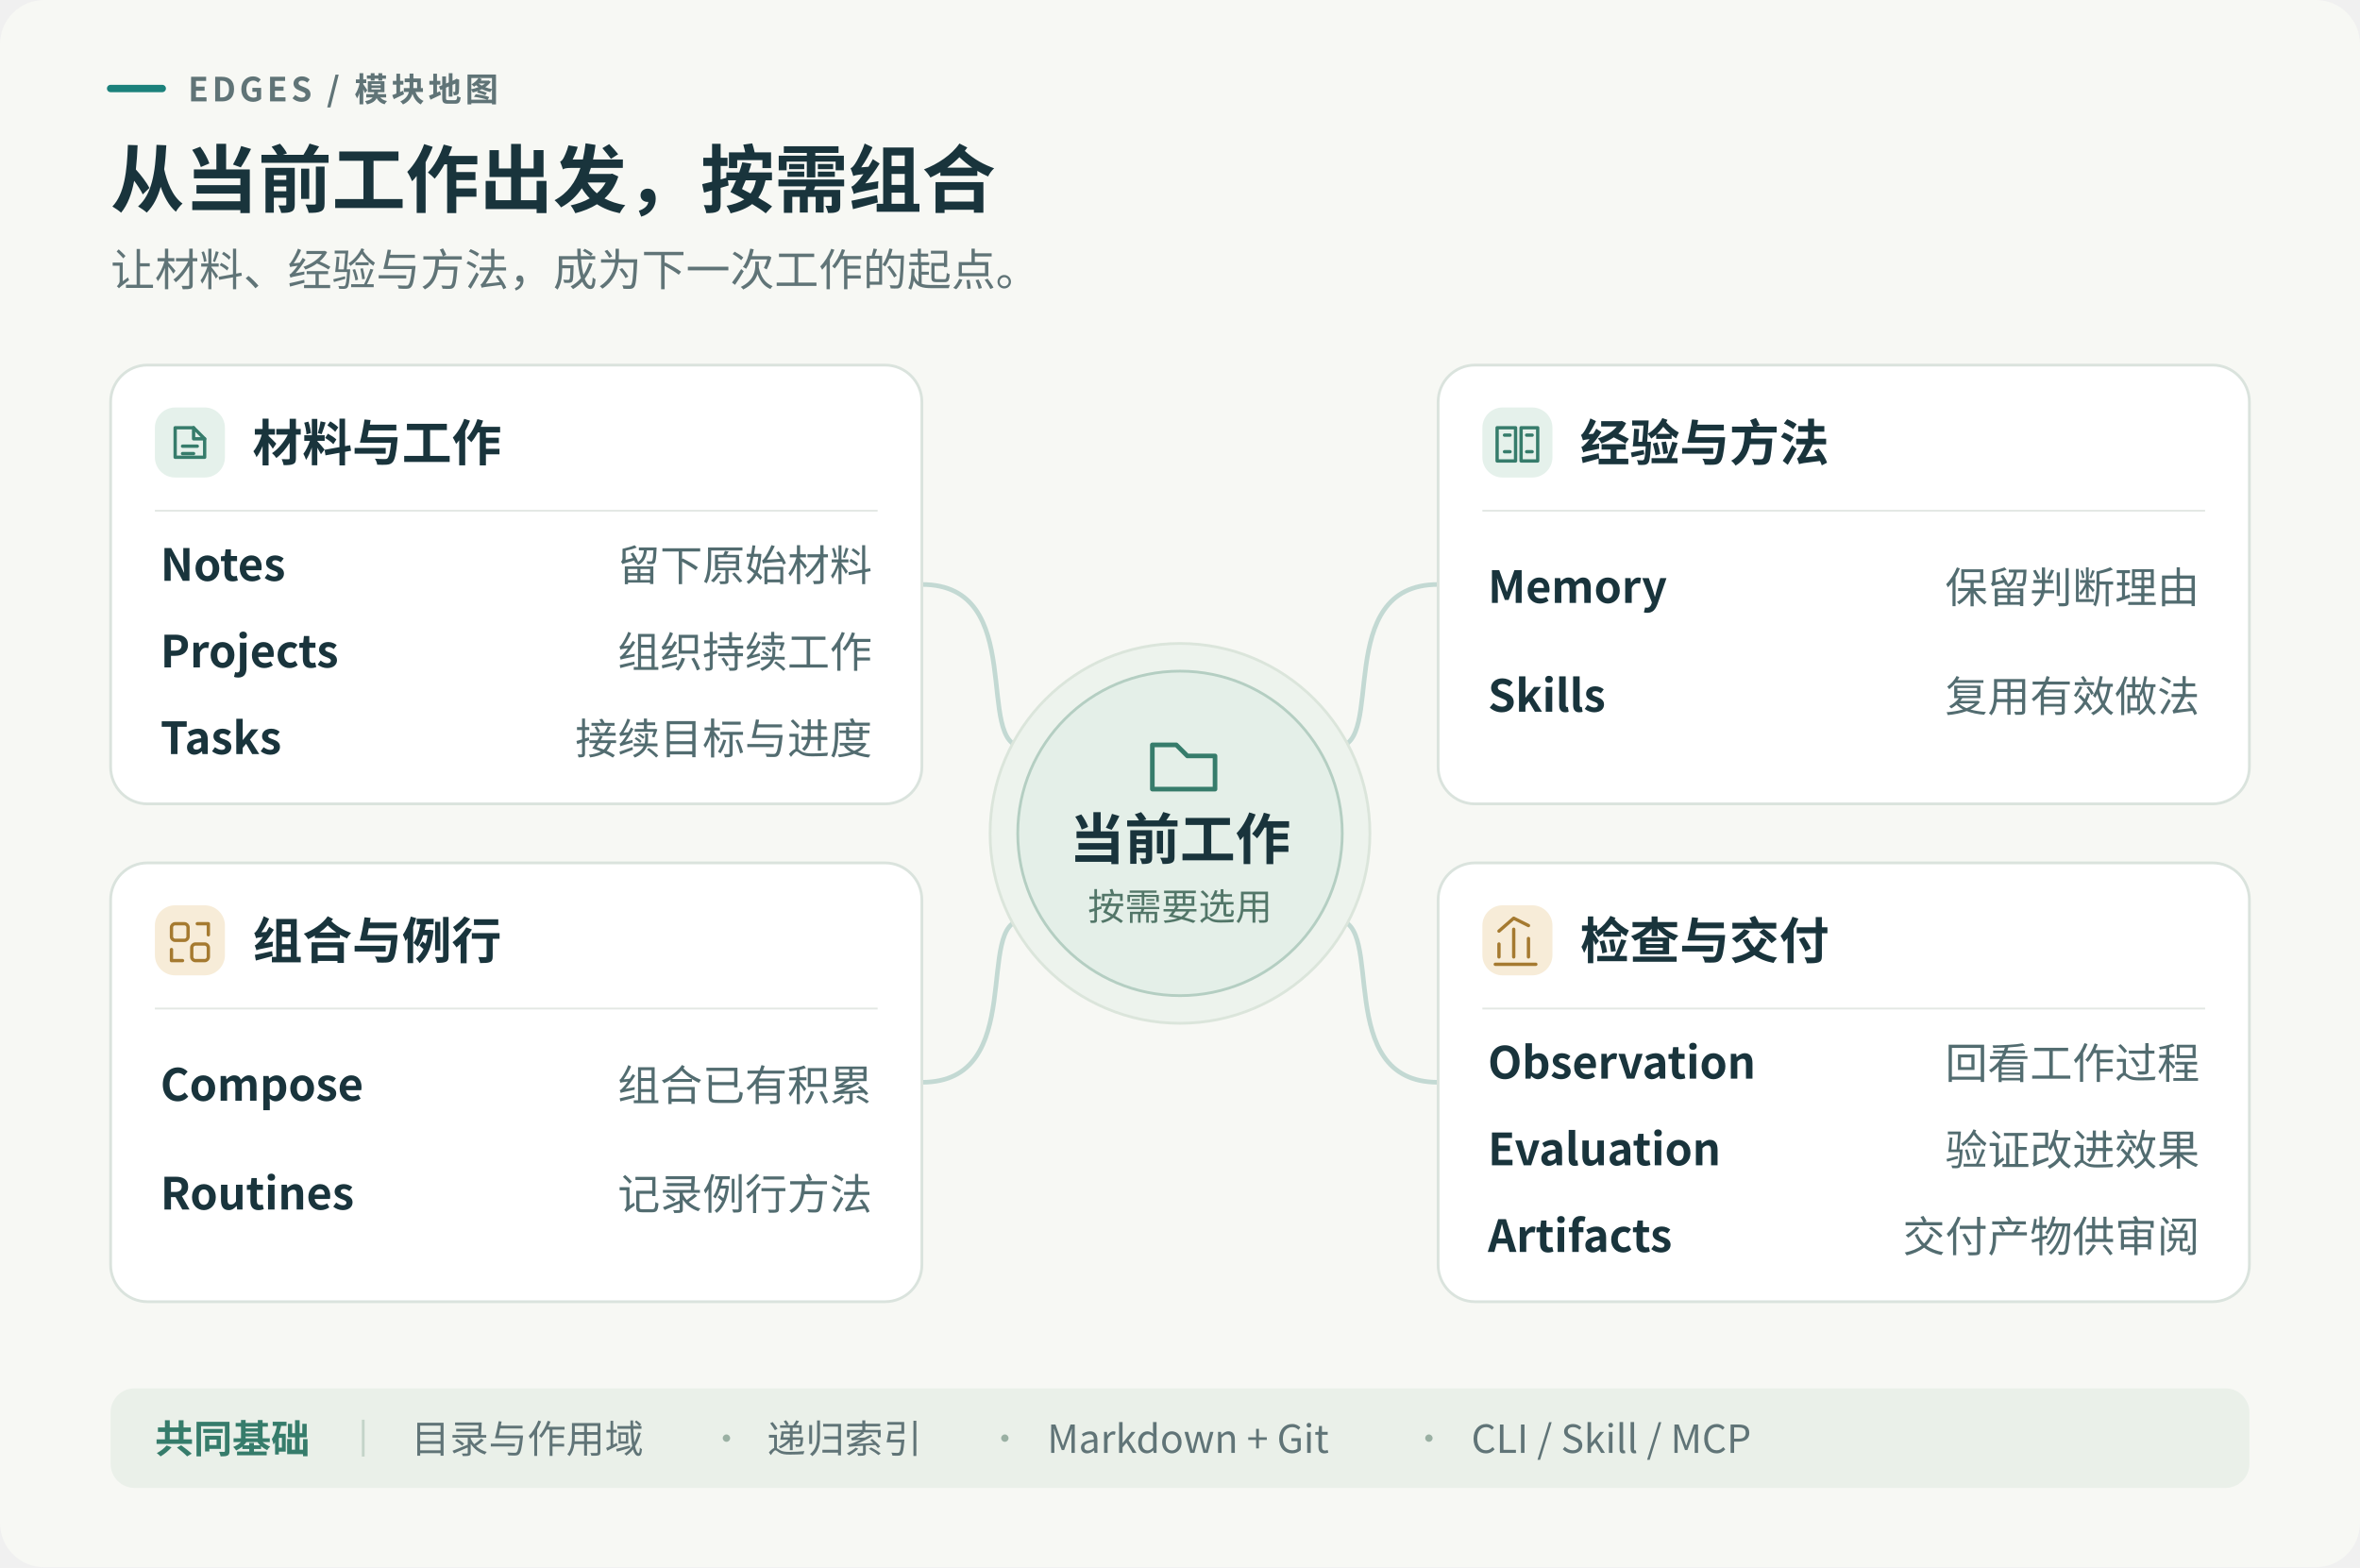
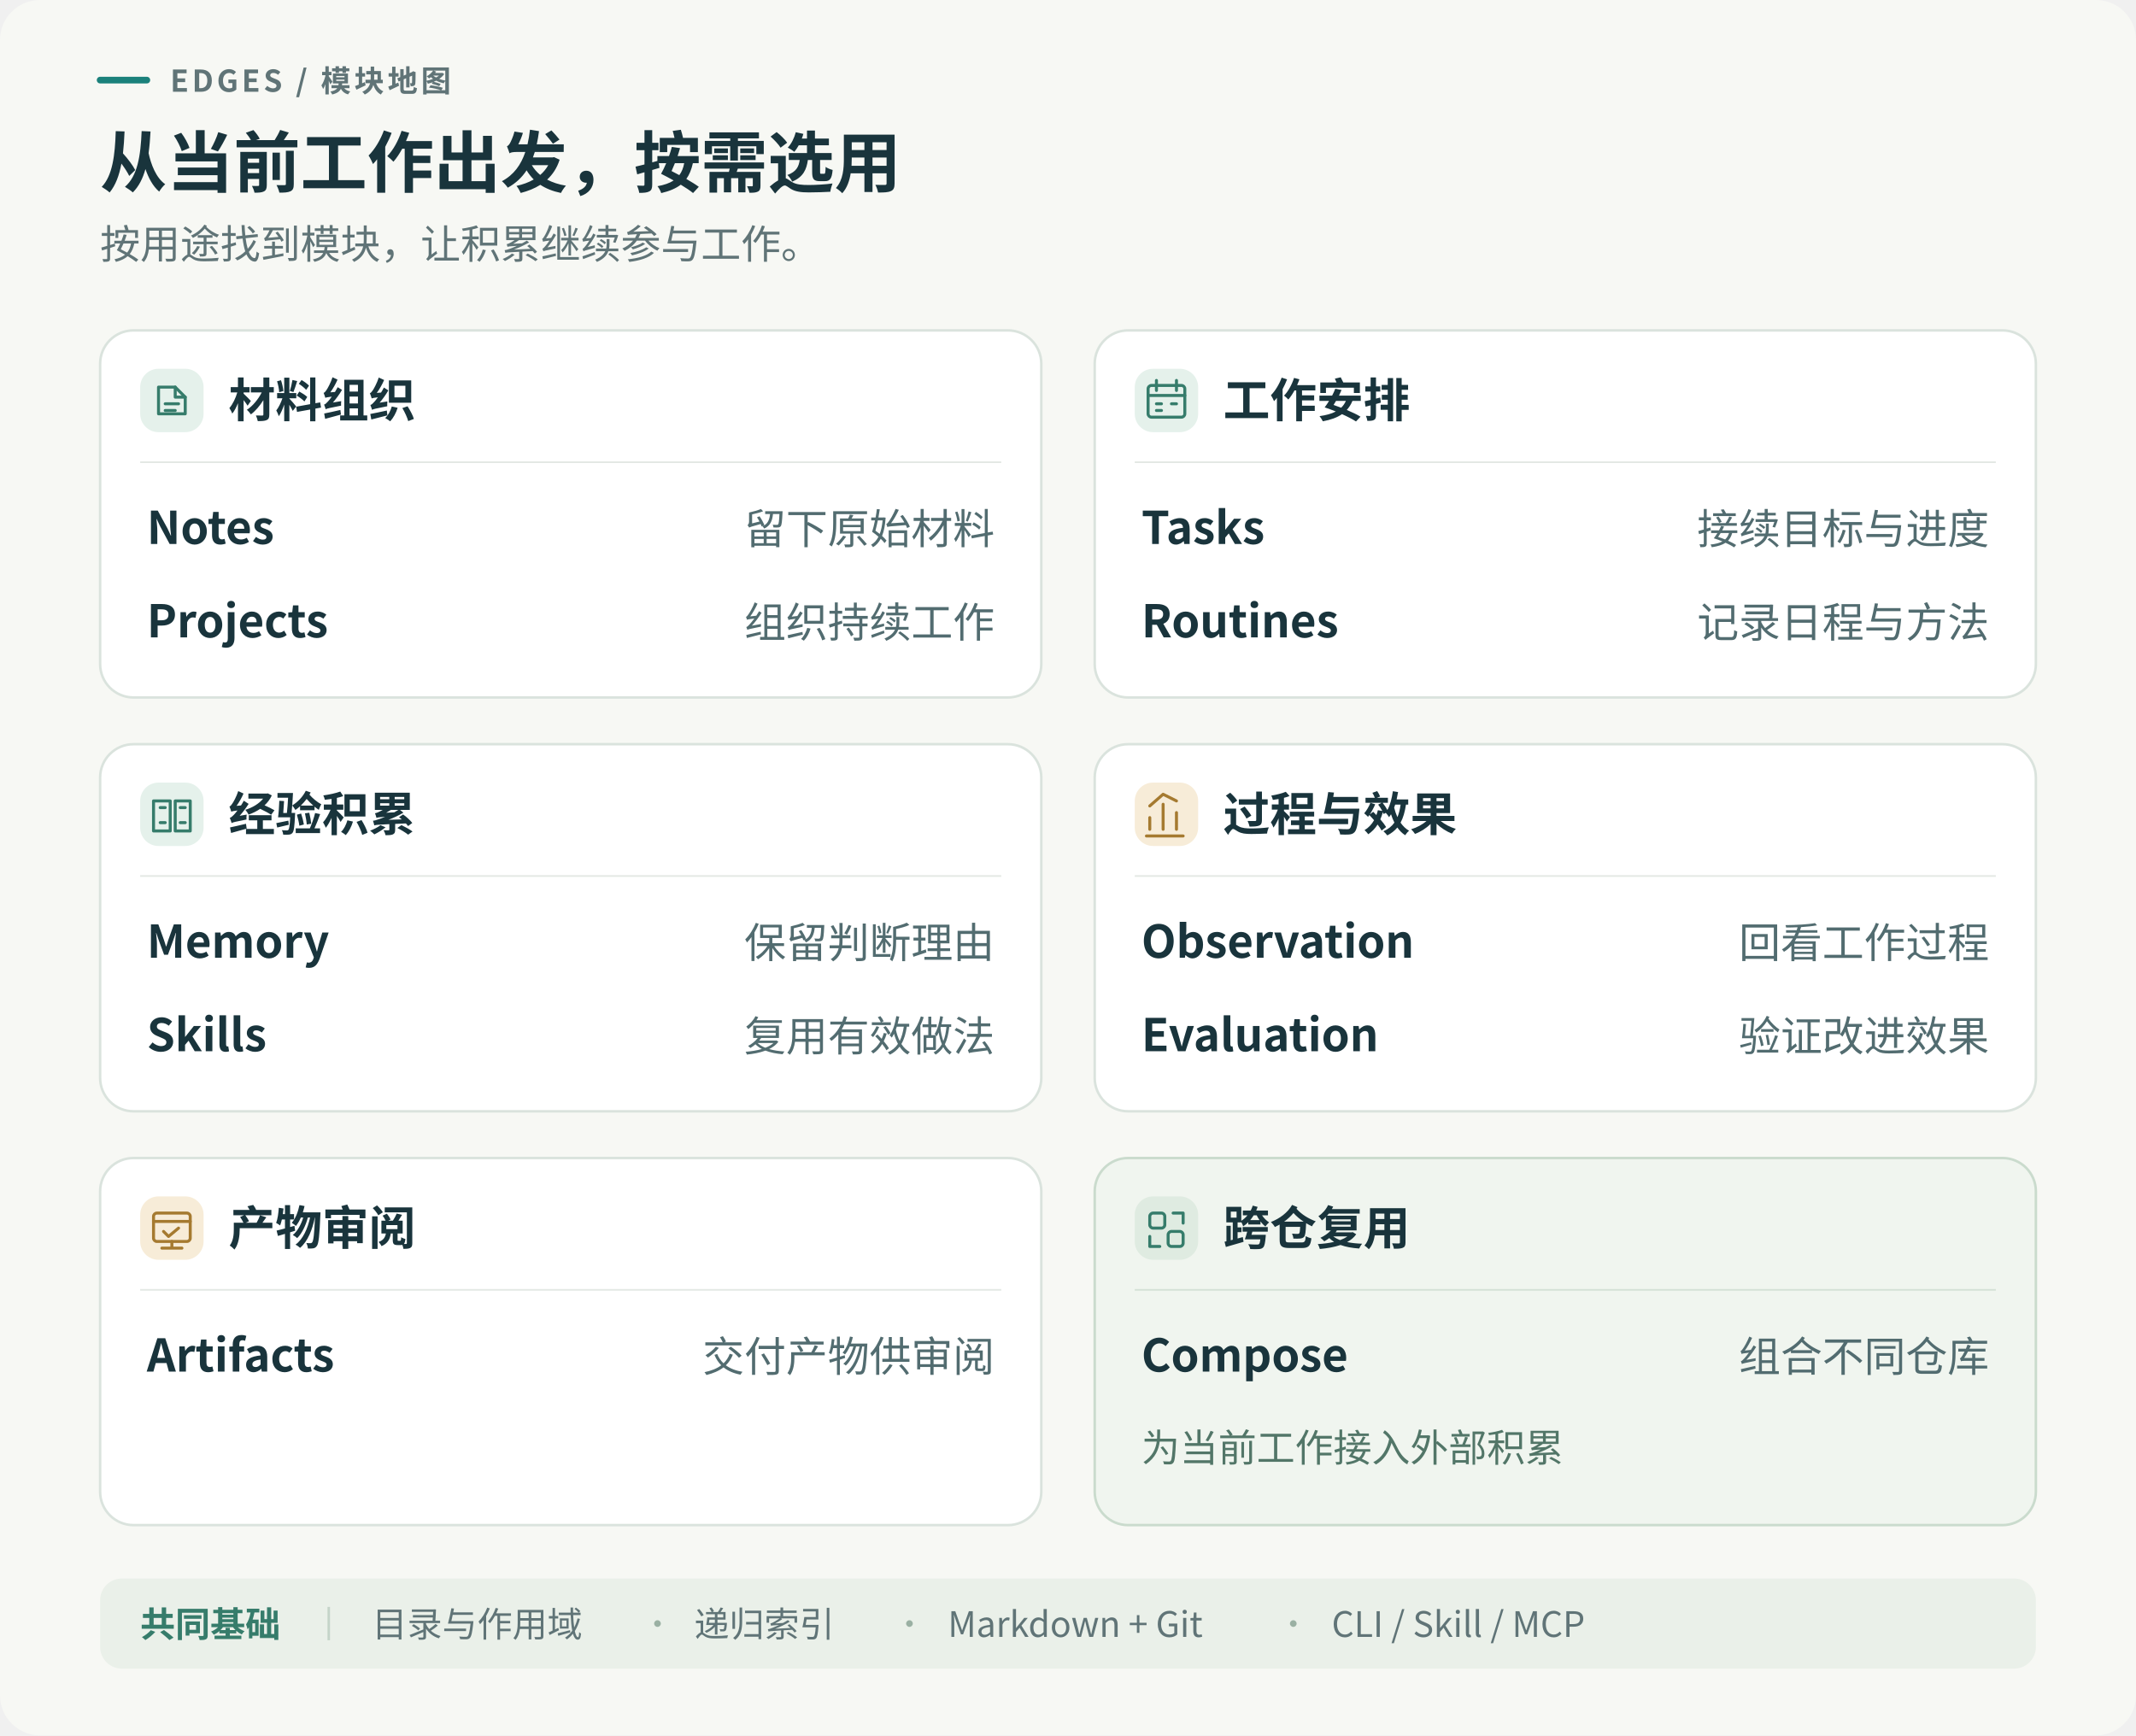
- <svg xmlns="http://www.w3.org/2000/svg" width="1280" height="850" viewBox="0 0 1280 850" role="img" aria-labelledby="title description">
+ <svg xmlns="http://www.w3.org/2000/svg" width="1280" height="1040" viewBox="0 0 1280 1040" role="img" aria-labelledby="title description">
  <defs>
    <style>
      text { font-family: -apple-system, BlinkMacSystemFont, "Segoe UI", "PingFang SC", "Microsoft YaHei", "Noto Sans CJK SC", sans-serif; }
      .ink { fill: #19343c; }
      .muted { fill: #607477; }
-       .heading { font-size: 27px; font-weight: 650; fill: #19343c; }
-       .module { font-size: 24px; font-weight: 600; fill: #19343c; }
-       .value { font-size: 23px; fill: #526c70; }
+       .heading { font-size: 28px; font-weight: 650; fill: #19343c; }
+       .module { font-size: 27px; font-weight: 600; fill: #19343c; }
+       .value { font-size: 25px; fill: #526c70; }
      .rule { stroke: #e3e8e4; stroke-width: 1; }
+       .card { fill: #ffffff; stroke: #dae3dd; stroke-width: 1.5; }
+       .teal-icon { fill: none; stroke: #367c6b; stroke-width: 1.8; stroke-linecap: round; stroke-linejoin: round; }
+       .amber-icon { fill: none; stroke: #a57a30; stroke-width: 1.8; stroke-linecap: round; stroke-linejoin: round; }
    </style>
  </defs>
-   <rect width="1280" height="850" rx="24" fill="#f7f8f4" />
+   <rect width="1280" height="1040" rx="24" fill="#f7f8f4" />
  <path d="M60 48h28" stroke="#1b817b" stroke-width="4" stroke-linecap="round" />
  <text x="102" y="55" class="muted" font-size="18" font-weight="600" letter-spacing="2">EDGES / 模块地图</text>
-   <text x="60" y="112" class="ink" font-size="40" font-weight="650">从当前工作出发，按需组合</text>
-   <text x="60" y="155" class="muted" font-size="24">让材料、经验与方法，成为下一次工作的起点。</text>
-   <g fill="none" stroke="#c3d9d3" stroke-width="2.5">
-     <path d="M500 317C558 317 528 405 555 405" />
-     <path d="M780 317C722 317 752 405 725 405" />
-     <path d="M500 587C558 587 528 499 555 499" />
-     <path d="M780 587C722 587 752 499 725 499" />
-   </g>
-   <rect x="60" y="198" width="440" height="238" rx="20" fill="#ffffff" stroke="#dae3dd" stroke-width="1.5" />
+   <text x="60" y="112" class="ink" font-size="40" font-weight="650">从当前工作出发，按需选用</text>
+   <text x="60" y="155" class="muted" font-size="24">按用途找到模块，让积累继续参与工作。</text>
+   <rect x="60" y="198" width="564" height="220" rx="20" class="card" />
  <rect x="84" y="221" width="38" height="38" rx="11" fill="#e5f1eb" />
-   <g fill="none" stroke="#367c6b" stroke-width="1.8" stroke-linecap="round" stroke-linejoin="round">
+   <g class="teal-icon">
    <path d="M95 232h10l6 6v10H95z" />
    <path d="M105 232v6h6M99 242h8M99 246h6" />
  </g>
-   <text x="137" y="250" class="heading">材料与工作</text>
-   <path d="M84 277h392" class="rule" />
-   <text x="87" y="315" class="module">Notes</text>
-   <text x="473" y="315" class="value" text-anchor="end">留下原始材料</text>
-   <text x="87" y="362" class="module">Projects</text>
-   <text x="473" y="362" class="value" text-anchor="end">组织持续工作</text>
-   <text x="87" y="409" class="module">Tasks</text>
-   <text x="473" y="409" class="value" text-anchor="end">接续目标与进度</text>
-   <rect x="780" y="198" width="440" height="238" rx="20" fill="#ffffff" stroke="#dae3dd" stroke-width="1.5" />
-   <rect x="804" y="221" width="38" height="38" rx="11" fill="#e5f1eb" />
-   <g fill="none" stroke="#367c6b" stroke-width="1.8" stroke-linecap="round" stroke-linejoin="round">
-     <path d="M812 232h10v18h-10zM825 232h9v18h-9z" />
-     <path d="M816 236h3M828 236h3M816 245h3M828 245h3" />
+   <text x="137" y="250" class="heading">材料组织</text>
+   <path d="M84 277h516" class="rule" />
+   <text x="88" y="326" class="module">Notes</text>
+   <text x="596" y="326" class="value" text-anchor="end">留下原始材料</text>
+   <text x="88" y="382" class="module">Projects</text>
+   <text x="596" y="382" class="value" text-anchor="end">组织持续工作</text>
+   <rect x="656" y="198" width="564" height="220" rx="20" class="card" />
+   <rect x="680" y="221" width="38" height="38" rx="11" fill="#e5f1eb" />
+   <g class="teal-icon">
+     <rect x="688" y="231" width="22" height="19" rx="2" />
+     <path d="M693 228v6M705 228v6M688 237h22M693 242h3M702 242h3M693 246h3" />
  </g>
-   <text x="857" y="250" class="heading">经验与方法</text>
-   <path d="M804 277h392" class="rule" />
-   <text x="807" y="327" class="module">Memory</text>
-   <text x="1193" y="327" class="value" text-anchor="end">保留判断理由</text>
-   <text x="807" y="386" class="module">Skills</text>
-   <text x="1193" y="386" class="value" text-anchor="end">复用有效做法</text>
-   <circle cx="640" cy="452" r="103" fill="#edf3ed" stroke="#dbe5db" stroke-width="1.5" />
-   <circle cx="640" cy="452" r="88" fill="#e4efe8" stroke="#b4cec2" stroke-width="1.5" />
-   <path d="M625 404h13l6 6h15v18h-34z" fill="none" stroke="#367c6b" stroke-width="2.5" stroke-linejoin="round" />
-   <text x="640" y="466" class="ink" font-size="30" font-weight="650" text-anchor="middle">当前工作</text>
-   <text x="640" y="499" fill="#527668" font-size="20" text-anchor="middle">按需要选用</text>
-   <rect x="60" y="468" width="440" height="238" rx="20" fill="#ffffff" stroke="#dae3dd" stroke-width="1.5" />
-   <rect x="84" y="491" width="38" height="38" rx="11" fill="#f7ecd8" />
-   <g fill="none" stroke="#a57a30" stroke-width="1.8" stroke-linecap="round" stroke-linejoin="round">
-     <rect x="93" y="501" width="9" height="9" rx="2" />
-     <rect x="104" y="512" width="9" height="9" rx="2" />
-     <path d="M107 501h6v6M93 515v6h6" />
+   <text x="733" y="250" class="heading">工作安排</text>
+   <path d="M680 277h516" class="rule" />
+   <text x="684" y="326" class="module">Tasks</text>
+   <text x="1192" y="326" class="value" text-anchor="end">接续目标与进度</text>
+   <text x="684" y="382" class="module">Routines</text>
+   <text x="1192" y="382" class="value" text-anchor="end">记录日程与方法</text>
+   <rect x="60" y="446" width="564" height="220" rx="20" class="card" />
+   <rect x="84" y="469" width="38" height="38" rx="11" fill="#e5f1eb" />
+   <g class="teal-icon">
+     <path d="M92 480h10v18H92zM105 480h9v18h-9z" />
+     <path d="M96 484h3M108 484h3M96 493h3M108 493h3" />
  </g>
-   <text x="137" y="520" class="heading">组合与例行</text>
-   <path d="M84 547h392" class="rule" />
-   <text x="87" y="597" class="module">Compose</text>
-   <text x="473" y="597" class="value" text-anchor="end">组合已有积累</text>
-   <text x="87" y="656" class="module">Routines</text>
-   <text x="473" y="656" class="value" text-anchor="end">记录例行方法</text>
-   <rect x="780" y="468" width="440" height="238" rx="20" fill="#ffffff" stroke="#dae3dd" stroke-width="1.5" />
-   <rect x="804" y="491" width="38" height="38" rx="11" fill="#f7ecd8" />
-   <g fill="none" stroke="#a57a30" stroke-width="1.8" stroke-linecap="round" stroke-linejoin="round">
-     <path d="M813 519v-7M821 519v-15M829 519v-10M811 523h22" />
-     <path d="m813 505 8-7 8 4" />
+   <text x="137" y="498" class="heading">经验积累</text>
+   <path d="M84 525h516" class="rule" />
+   <text x="88" y="574" class="module">Memory</text>
+   <text x="596" y="574" class="value" text-anchor="end">保留判断理由</text>
+   <text x="88" y="630" class="module">Skills</text>
+   <text x="596" y="630" class="value" text-anchor="end">复用有效做法</text>
+   <rect x="656" y="446" width="564" height="220" rx="20" class="card" />
+   <rect x="680" y="469" width="38" height="38" rx="11" fill="#f7ecd8" />
+   <g class="amber-icon">
+     <path d="M689 497v-7M697 497v-15M705 497v-10M687 501h22" />
+     <path d="m689 483 8-7 8 4" />
  </g>
-   <text x="857" y="520" class="heading">检查与交付</text>
-   <path d="M804 547h392" class="rule" />
-   <text x="807" y="585" class="module">Observation</text>
-   <text x="1193" y="585" class="value" text-anchor="end">回看工作过程</text>
-   <text x="807" y="632" class="module">Evaluation</text>
-   <text x="1193" y="632" class="value" text-anchor="end">验证改进效果</text>
-   <text x="807" y="679" class="module">Artifacts</text>
-   <text x="1193" y="679" class="value" text-anchor="end">交付产物供审阅</text>
-   <rect x="60" y="753" width="1160" height="54" rx="13" fill="#eaf0e9" />
-   <text x="84" y="788" fill="#367c6b" font-size="21" font-weight="650">共同基础</text>
-   <path d="M197 770v20" stroke="#c4d4c9" stroke-width="1.5" />
-   <text x="223" y="788" class="muted" font-size="21">目录与作用域</text>
-   <circle cx="394" cy="780" r="2" fill="#9ab0a3" />
-   <text x="416" y="788" class="muted" font-size="21">递归索引</text>
-   <circle cx="545" cy="780" r="2" fill="#9ab0a3" />
-   <text x="568" y="788" class="muted" font-size="21">Markdown + Git</text>
-   <circle cx="775" cy="780" r="2" fill="#9ab0a3" />
-   <text x="798" y="788" class="muted" font-size="21">CLI / Skill / MCP</text>
+   <text x="733" y="498" class="heading">过程与效果</text>
+   <path d="M680 525h516" class="rule" />
+   <text x="684" y="574" class="module">Observation</text>
+   <text x="1192" y="574" class="value" text-anchor="end">回看工作过程</text>
+   <text x="684" y="630" class="module">Evaluation</text>
+   <text x="1192" y="630" class="value" text-anchor="end">验证改进效果</text>
+   <rect x="60" y="694" width="564" height="220" rx="20" class="card" />
+   <rect x="84" y="717" width="38" height="38" rx="11" fill="#f7ecd8" />
+   <g class="amber-icon">
+     <rect x="92" y="727" width="22" height="17" rx="2" />
+     <path d="M92 732h22M97 748h12M103 744v4" />
+     <path d="m98 738 3 3 6-5" />
+   </g>
+   <text x="137" y="746" class="heading">产物审阅</text>
+   <path d="M84 773h516" class="rule" />
+   <text x="88" y="822" class="module">Artifacts</text>
+   <text x="596" y="822" class="value" text-anchor="end">交付产物供审阅</text>
+   <rect x="656" y="694" width="564" height="220" rx="20" fill="#f0f5ef" stroke="#cadbcd" stroke-width="1.5" />
+   <rect x="680" y="717" width="38" height="38" rx="11" fill="#dfebe1" />
+   <g class="teal-icon">
+     <rect x="689" y="727" width="9" height="9" rx="2" />
+     <rect x="700" y="738" width="9" height="9" rx="2" />
+     <path d="M703 727h6v6M689 741v6h6" />
+   </g>
+   <text x="733" y="746" class="heading">跨仓复用</text>
+   <path d="M680 773h516" stroke="#d4e1d6" stroke-width="1" />
+   <text x="684" y="822" class="module">Compose</text>
+   <text x="1192" y="822" class="value" text-anchor="end">组合不同仓库</text>
+   <text x="684" y="876" fill="#527668" font-size="23">为当前工作接入外部积累</text>
+   <rect x="60" y="946" width="1160" height="54" rx="13" fill="#eaf0e9" />
+   <text x="84" y="981" fill="#367c6b" font-size="21" font-weight="650">共同基础</text>
+   <path d="M197 963v20" stroke="#c4d4c9" stroke-width="1.5" />
+   <text x="223" y="981" class="muted" font-size="21">目录与作用域</text>
+   <circle cx="394" cy="973" r="2" fill="#9ab0a3" />
+   <text x="416" y="981" class="muted" font-size="21">递归索引</text>
+   <circle cx="545" cy="973" r="2" fill="#9ab0a3" />
+   <text x="568" y="981" class="muted" font-size="21">Markdown + Git</text>
+   <circle cx="775" cy="973" r="2" fill="#9ab0a3" />
+   <text x="798" y="981" class="muted" font-size="21">CLI / Skill / MCP</text>
</svg>
